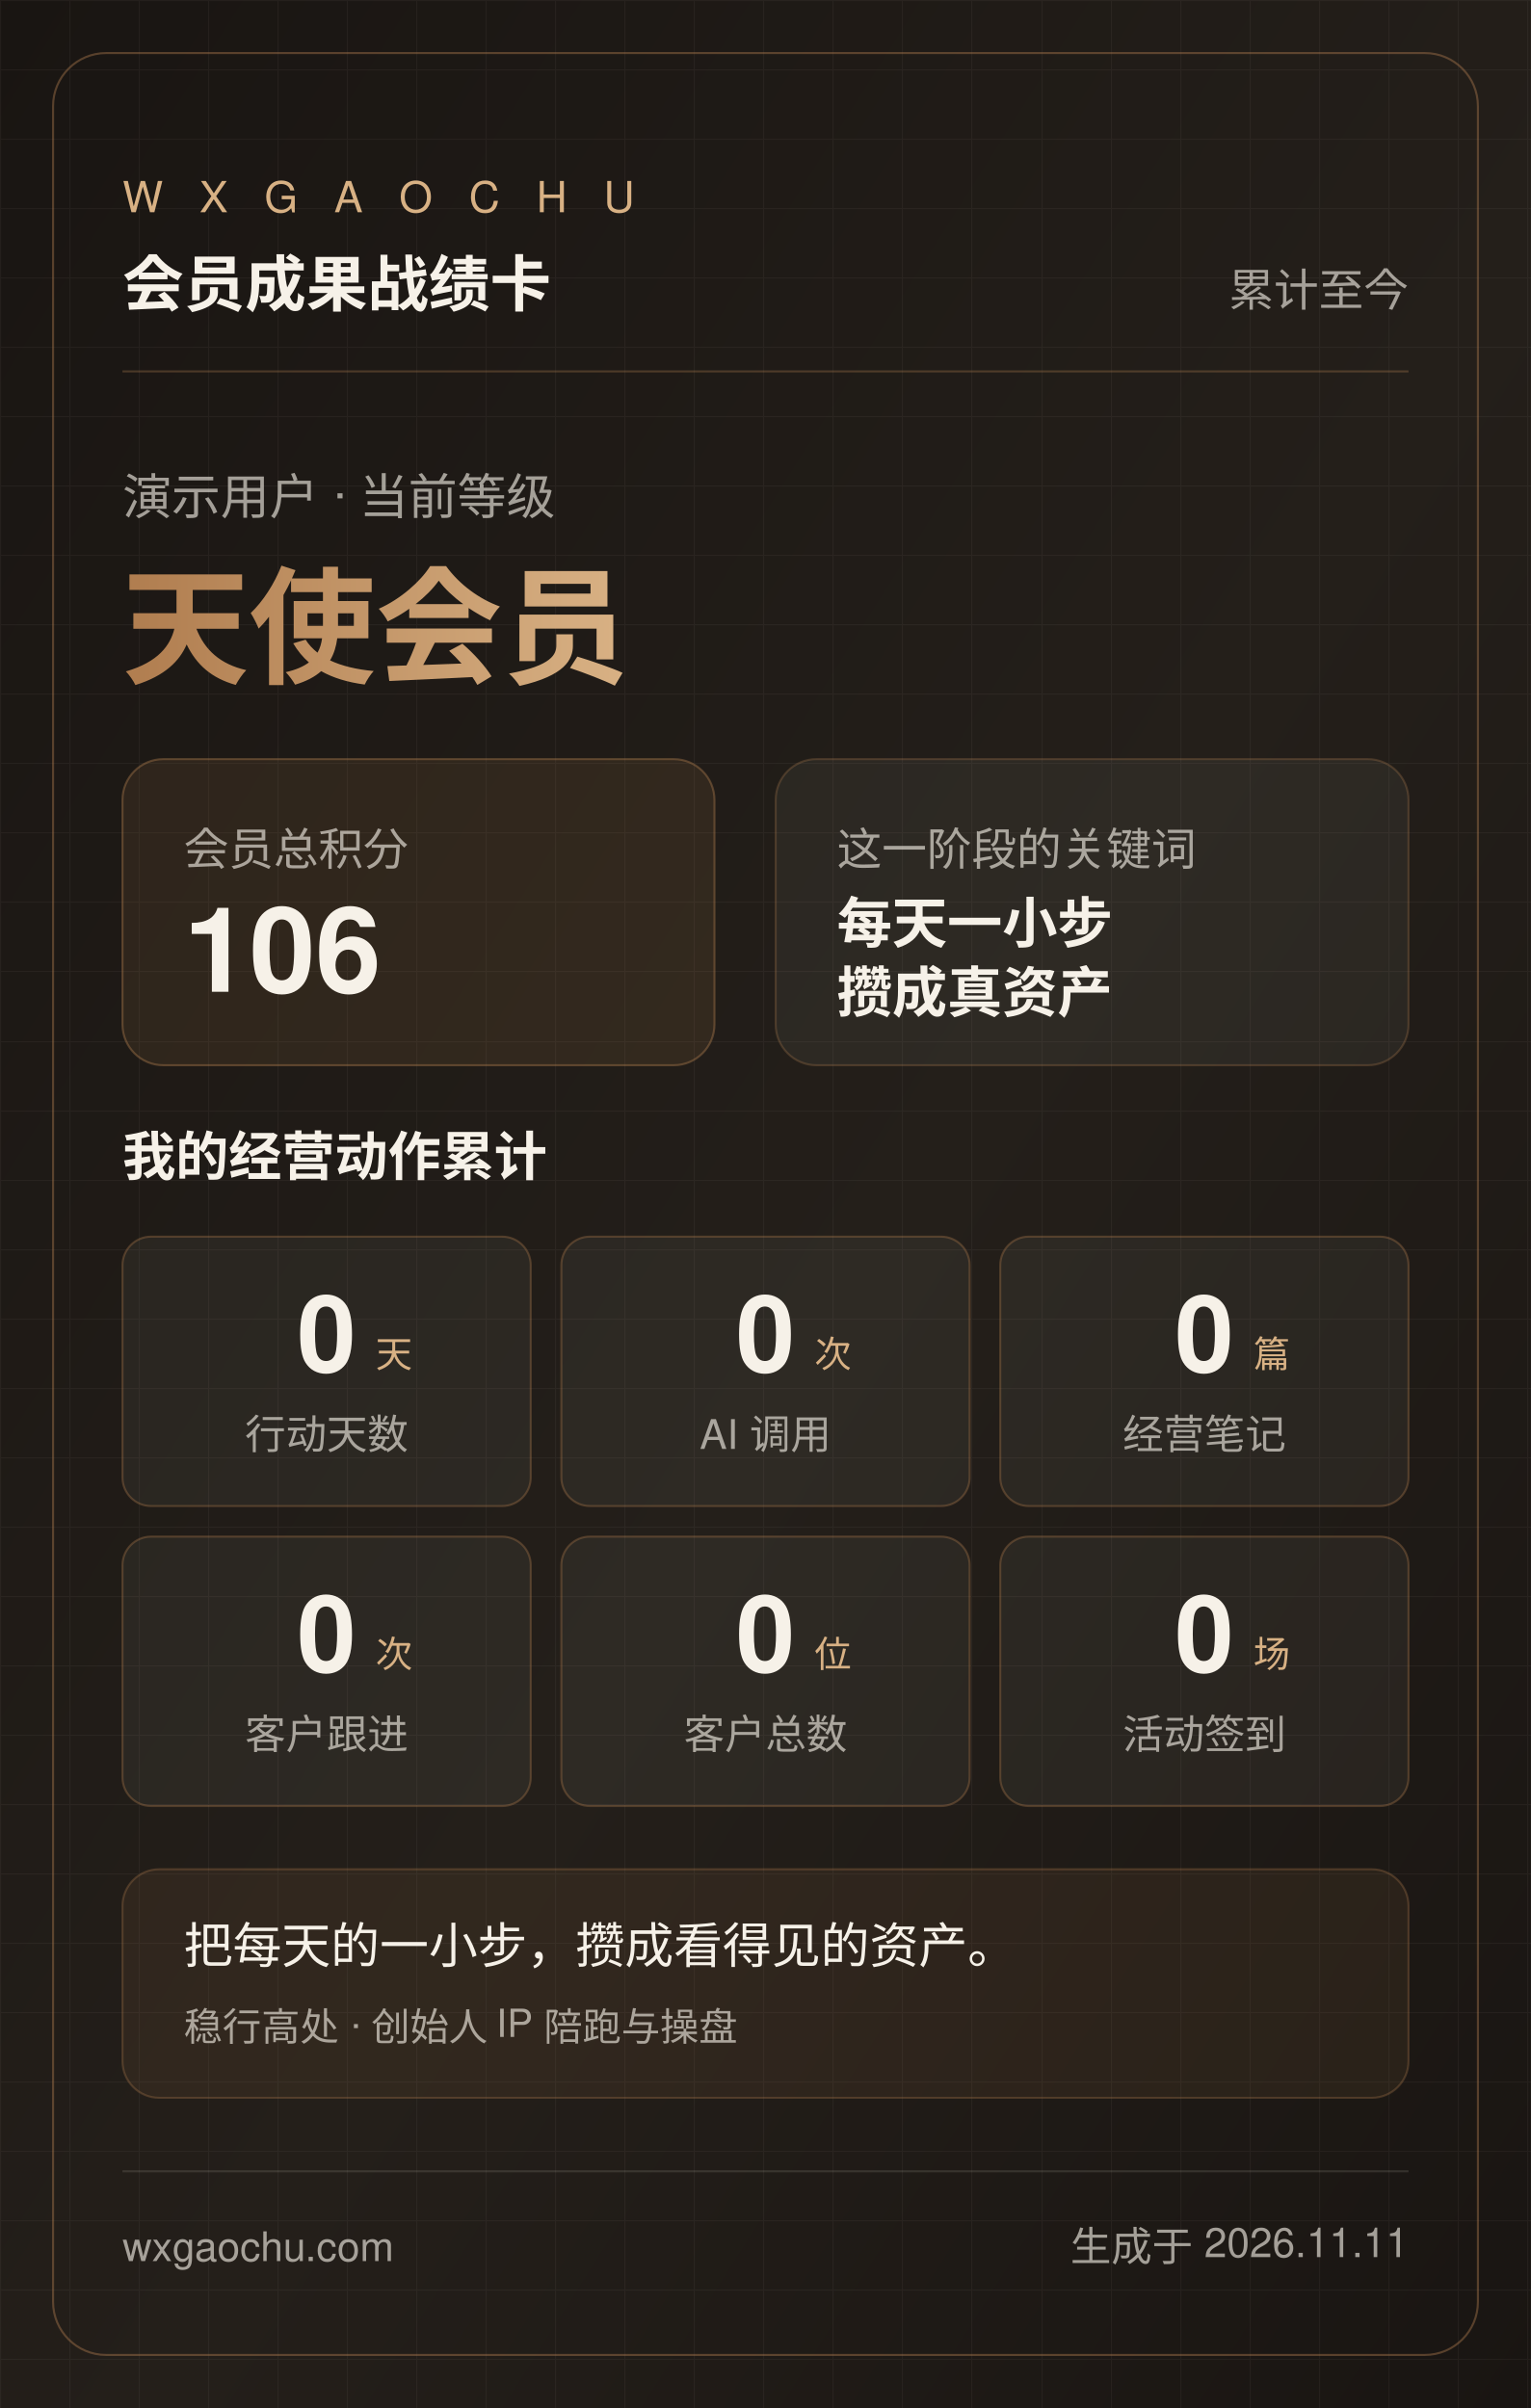
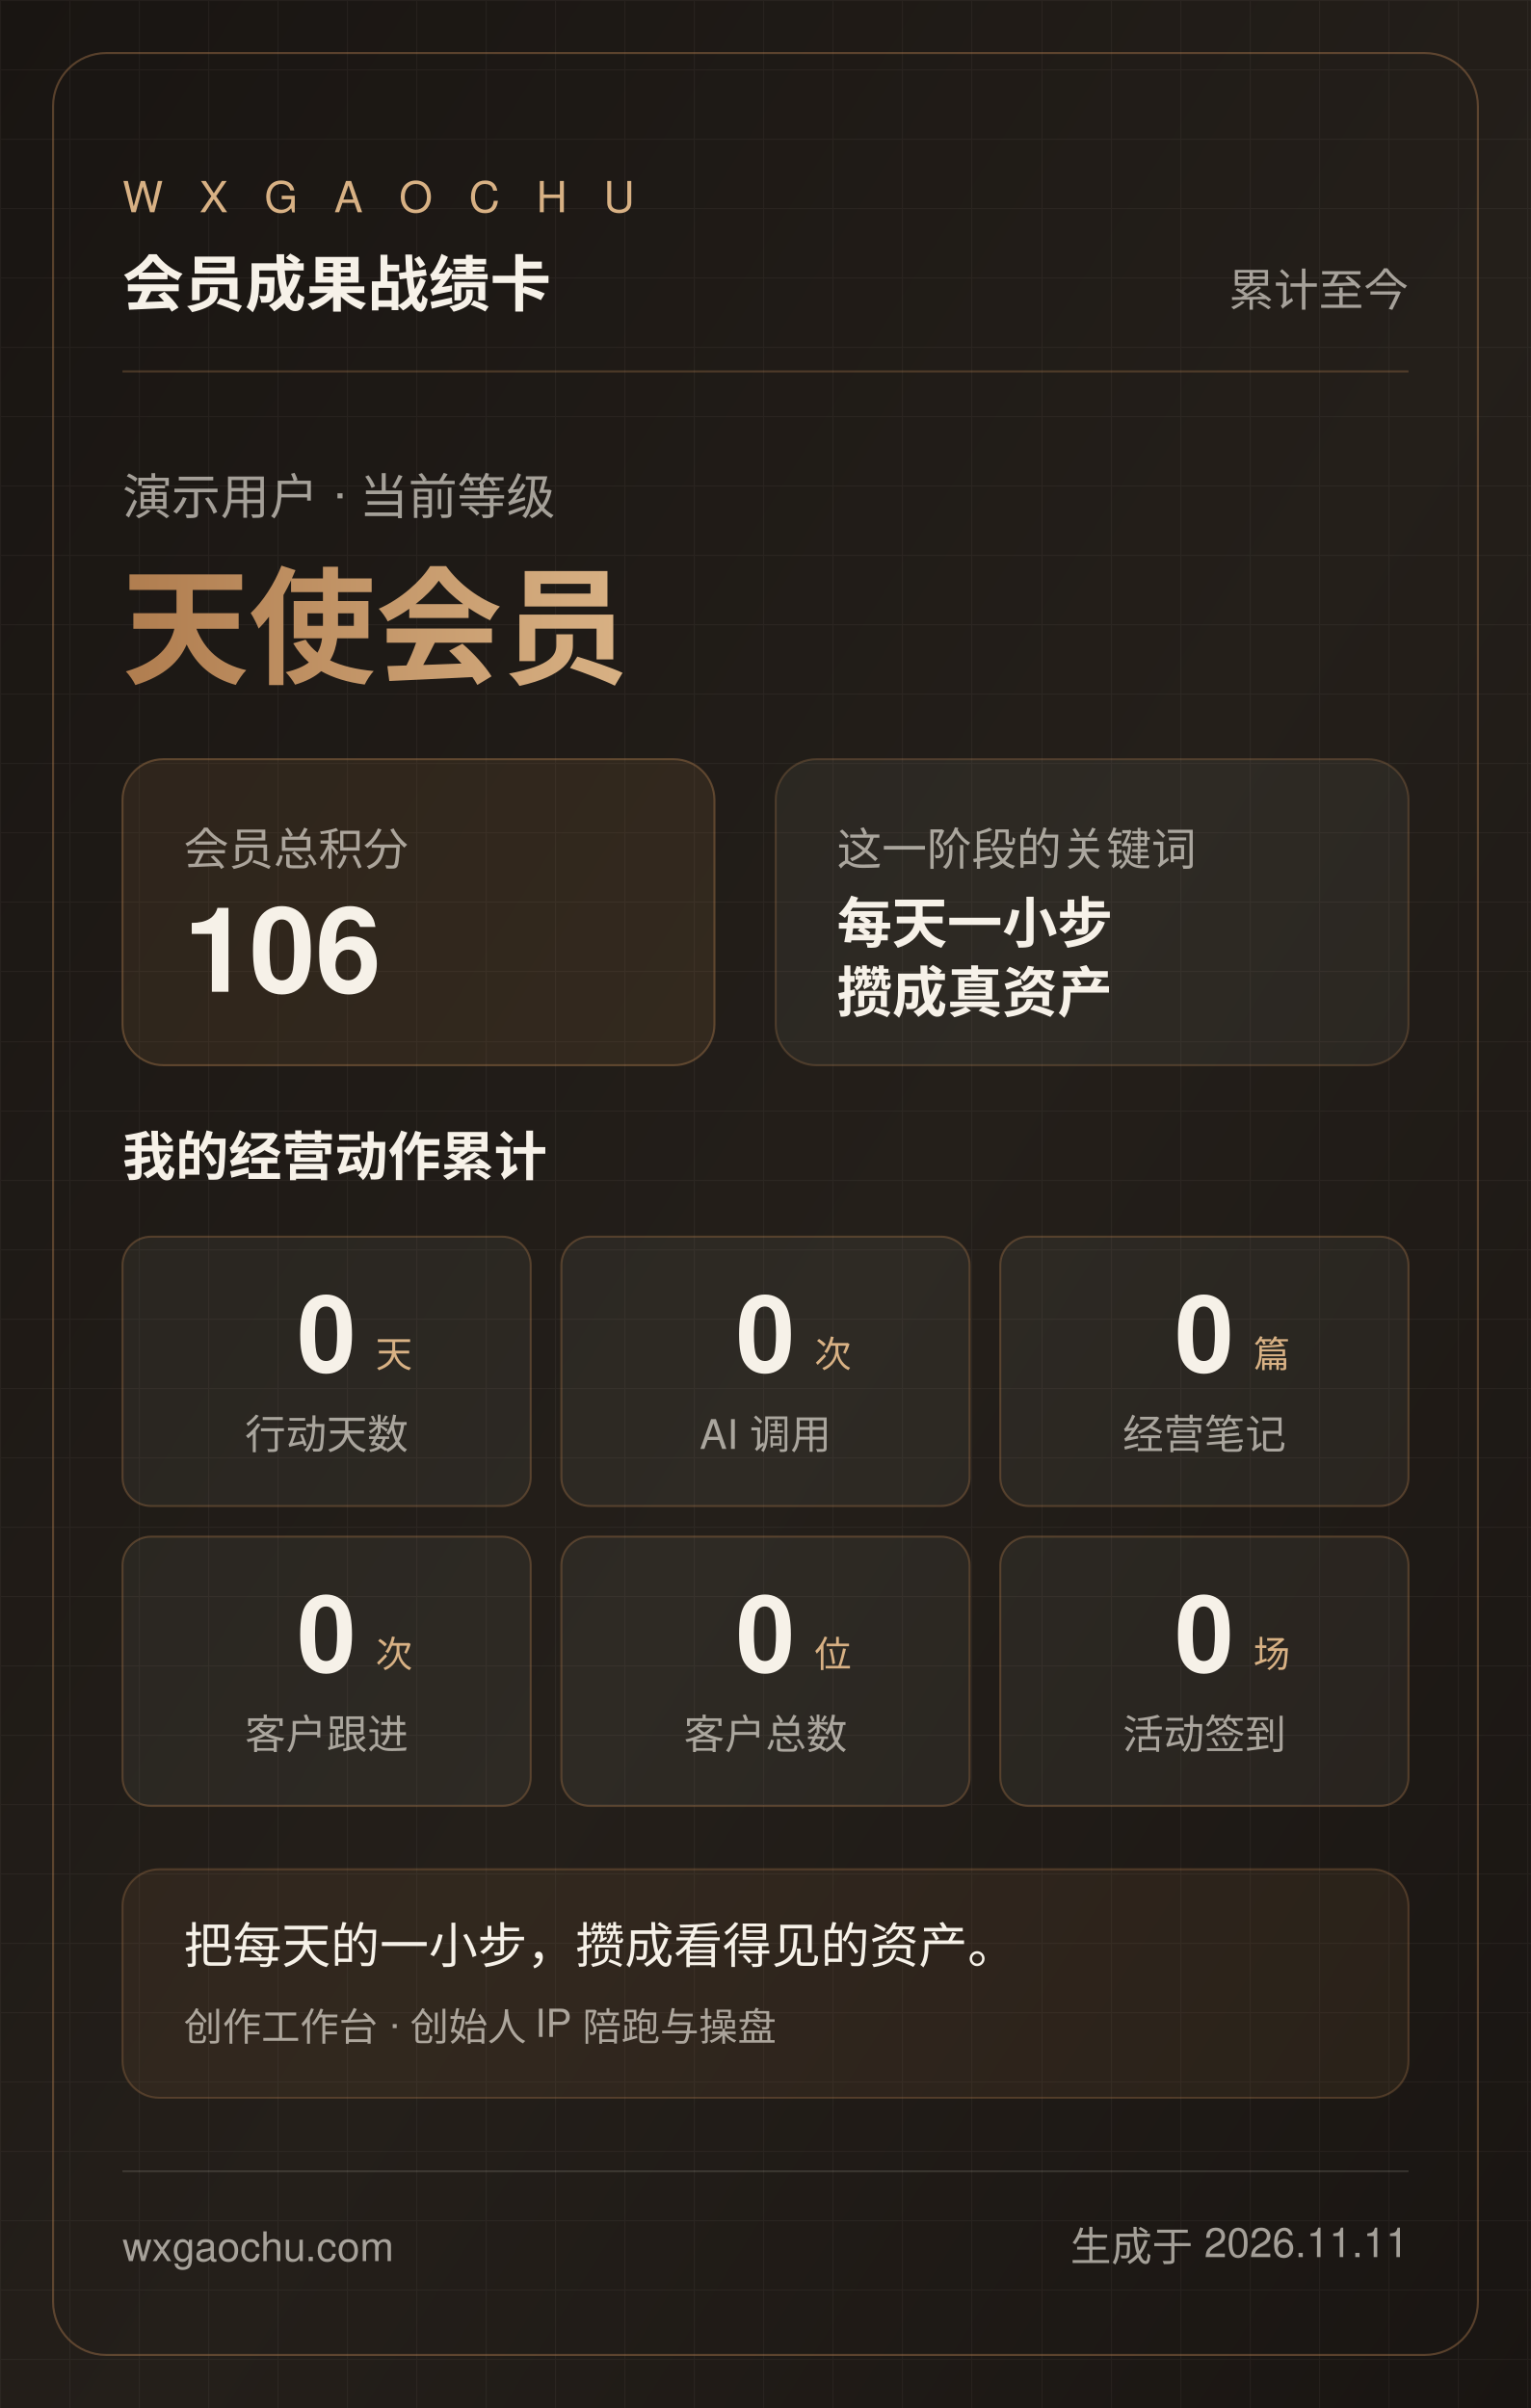
<svg xmlns="http://www.w3.org/2000/svg" width="750" height="1180" viewBox="0 0 750 1180" role="img" aria-label="会员成果战绩卡">
  <defs>
    <linearGradient id="bg" x1="0" y1="0" x2="1" y2="1">
      <stop offset="0%" stop-color="#191512" />
      <stop offset="55%" stop-color="#241f1a" />
      <stop offset="100%" stop-color="#191512" />
    </linearGradient>
    <linearGradient id="gold" x1="0" y1="0" x2="1" y2="0">
      <stop offset="0%" stop-color="#b07d4f" />
      <stop offset="100%" stop-color="#d8b184" />
    </linearGradient>
    <pattern id="grid" width="34" height="34" patternUnits="userSpaceOnUse">
      <path d="M34 0H0V34" fill="none" stroke="rgba(246,241,232,.045)" stroke-width="1" />
    </pattern>
  </defs>
  <rect width="750" height="1180" fill="url(#bg)" />
  <rect width="750" height="1180" fill="url(#grid)" />
  <rect x="26" y="26" width="698" height="1128" rx="26" fill="none" stroke="rgba(176,125,79,.42)" />
  <g font-family="'PingFang SC','Microsoft YaHei',Helvetica,Arial,sans-serif">
    <text x="60" y="104" font-size="21" letter-spacing="6" fill="#d8b184">W X G A O C H U</text>
    <text x="60" y="150" font-size="30" font-weight="700" fill="#f6f1e8">会员成果战绩卡</text>
    <text x="690" y="150" text-anchor="end" font-size="22" fill="rgba(246,241,232,.62)">累计至今</text>
    <line x1="60" y1="182" x2="690" y2="182" stroke="rgba(176,125,79,.32)" stroke-width="1" />
    <text x="60" y="252" font-size="24" fill="rgba(246,241,232,.62)">演示用户 · 当前等级</text>
    <text x="60" y="330" font-size="62" font-weight="700" fill="url(#gold)">天使会员</text>
    <rect x="60" y="372" width="290" height="150" rx="20" fill="rgba(176,125,79,.12)" stroke="rgba(176,125,79,.4)" />
    <text x="90" y="424" font-size="22" fill="rgba(246,241,232,.62)">会员总积分</text>
    <text x="90" y="486" font-size="58" font-weight="700" fill="#f6f1e8">106</text>
    <rect x="380" y="372" width="310" height="150" rx="20" fill="rgba(246,241,232,.05)" stroke="rgba(176,125,79,.28)" />
    <text x="410" y="424" font-size="22" fill="rgba(246,241,232,.62)">这一阶段的关键词</text>
    <text x="410" y="462" font-size="27" font-weight="700" fill="#f6f1e8">每天一小步</text>
    <text x="410" y="496" font-size="27" font-weight="700" fill="#f6f1e8">攒成真资产</text>
    <text x="60" y="576" font-size="26" font-weight="700" fill="#f6f1e8">我的经营动作累计</text>
    <g>
      <rect x="60" y="606" width="200" height="132" rx="14" fill="rgba(246,241,232,.05)" stroke="rgba(176,125,79,.34)" />
      <text x="160" y="672" text-anchor="middle" font-size="52" font-weight="700" fill="#f6f1e8" font-family="'PingFang SC','Microsoft YaHei',Helvetica,Arial,sans-serif">0</text>
      <text x="184" y="670" text-anchor="start" font-size="18" fill="#d8b184" font-family="'PingFang SC','Microsoft YaHei',Helvetica,Arial,sans-serif">天</text>
      <text x="160" y="710" text-anchor="middle" font-size="20" fill="rgba(246,241,232,.62)" font-family="'PingFang SC','Microsoft YaHei',Helvetica,Arial,sans-serif">行动天数</text>
    </g>
    <g>
      <rect x="275" y="606" width="200" height="132" rx="14" fill="rgba(246,241,232,.05)" stroke="rgba(176,125,79,.34)" />
      <text x="375" y="672" text-anchor="middle" font-size="52" font-weight="700" fill="#f6f1e8" font-family="'PingFang SC','Microsoft YaHei',Helvetica,Arial,sans-serif">0</text>
      <text x="399" y="670" text-anchor="start" font-size="18" fill="#d8b184" font-family="'PingFang SC','Microsoft YaHei',Helvetica,Arial,sans-serif">次</text>
      <text x="375" y="710" text-anchor="middle" font-size="20" fill="rgba(246,241,232,.62)" font-family="'PingFang SC','Microsoft YaHei',Helvetica,Arial,sans-serif">AI 调用</text>
    </g>
    <g>
      <rect x="490" y="606" width="200" height="132" rx="14" fill="rgba(246,241,232,.05)" stroke="rgba(176,125,79,.34)" />
      <text x="590" y="672" text-anchor="middle" font-size="52" font-weight="700" fill="#f6f1e8" font-family="'PingFang SC','Microsoft YaHei',Helvetica,Arial,sans-serif">0</text>
      <text x="614" y="670" text-anchor="start" font-size="18" fill="#d8b184" font-family="'PingFang SC','Microsoft YaHei',Helvetica,Arial,sans-serif">篇</text>
      <text x="590" y="710" text-anchor="middle" font-size="20" fill="rgba(246,241,232,.62)" font-family="'PingFang SC','Microsoft YaHei',Helvetica,Arial,sans-serif">经营笔记</text>
    </g>
    <g>
      <rect x="60" y="753" width="200" height="132" rx="14" fill="rgba(246,241,232,.05)" stroke="rgba(176,125,79,.34)" />
      <text x="160" y="819" text-anchor="middle" font-size="52" font-weight="700" fill="#f6f1e8" font-family="'PingFang SC','Microsoft YaHei',Helvetica,Arial,sans-serif">0</text>
      <text x="184" y="817" text-anchor="start" font-size="18" fill="#d8b184" font-family="'PingFang SC','Microsoft YaHei',Helvetica,Arial,sans-serif">次</text>
      <text x="160" y="857" text-anchor="middle" font-size="20" fill="rgba(246,241,232,.62)" font-family="'PingFang SC','Microsoft YaHei',Helvetica,Arial,sans-serif">客户跟进</text>
    </g>
    <g>
      <rect x="275" y="753" width="200" height="132" rx="14" fill="rgba(246,241,232,.05)" stroke="rgba(176,125,79,.34)" />
      <text x="375" y="819" text-anchor="middle" font-size="52" font-weight="700" fill="#f6f1e8" font-family="'PingFang SC','Microsoft YaHei',Helvetica,Arial,sans-serif">0</text>
      <text x="399" y="817" text-anchor="start" font-size="18" fill="#d8b184" font-family="'PingFang SC','Microsoft YaHei',Helvetica,Arial,sans-serif">位</text>
      <text x="375" y="857" text-anchor="middle" font-size="20" fill="rgba(246,241,232,.62)" font-family="'PingFang SC','Microsoft YaHei',Helvetica,Arial,sans-serif">客户总数</text>
    </g>
    <g>
      <rect x="490" y="753" width="200" height="132" rx="14" fill="rgba(246,241,232,.05)" stroke="rgba(176,125,79,.34)" />
      <text x="590" y="819" text-anchor="middle" font-size="52" font-weight="700" fill="#f6f1e8" font-family="'PingFang SC','Microsoft YaHei',Helvetica,Arial,sans-serif">0</text>
      <text x="614" y="817" text-anchor="start" font-size="18" fill="#d8b184" font-family="'PingFang SC','Microsoft YaHei',Helvetica,Arial,sans-serif">场</text>
      <text x="590" y="857" text-anchor="middle" font-size="20" fill="rgba(246,241,232,.62)" font-family="'PingFang SC','Microsoft YaHei',Helvetica,Arial,sans-serif">活动签到</text>
    </g>
    <rect x="60" y="916" width="630" height="112" rx="18" fill="rgba(176,125,79,.10)" stroke="rgba(176,125,79,.3)" />
    <text x="90" y="962" font-size="24" fill="#f6f1e8">把每天的一小步，攒成看得见的资产。</text>
-     <text x="90" y="1000" font-size="19" fill="rgba(246,241,232,.62)">稳行高处 · 创始人 IP 陪跑与操盘</text>
+     <text x="90" y="1000" font-size="19" fill="rgba(246,241,232,.62)">创作工作台 · 创始人 IP 陪跑与操盘</text>
    <line x1="60" y1="1064" x2="690" y2="1064" stroke="rgba(246,241,232,.12)" stroke-width="1" />
    <text x="60" y="1108" font-size="20" fill="rgba(246,241,232,.62)">wxgaochu.com</text>
    <text x="690" y="1108" text-anchor="end" font-size="20" fill="rgba(246,241,232,.62)">生成于 2026.11.11</text>
  </g>
</svg>
